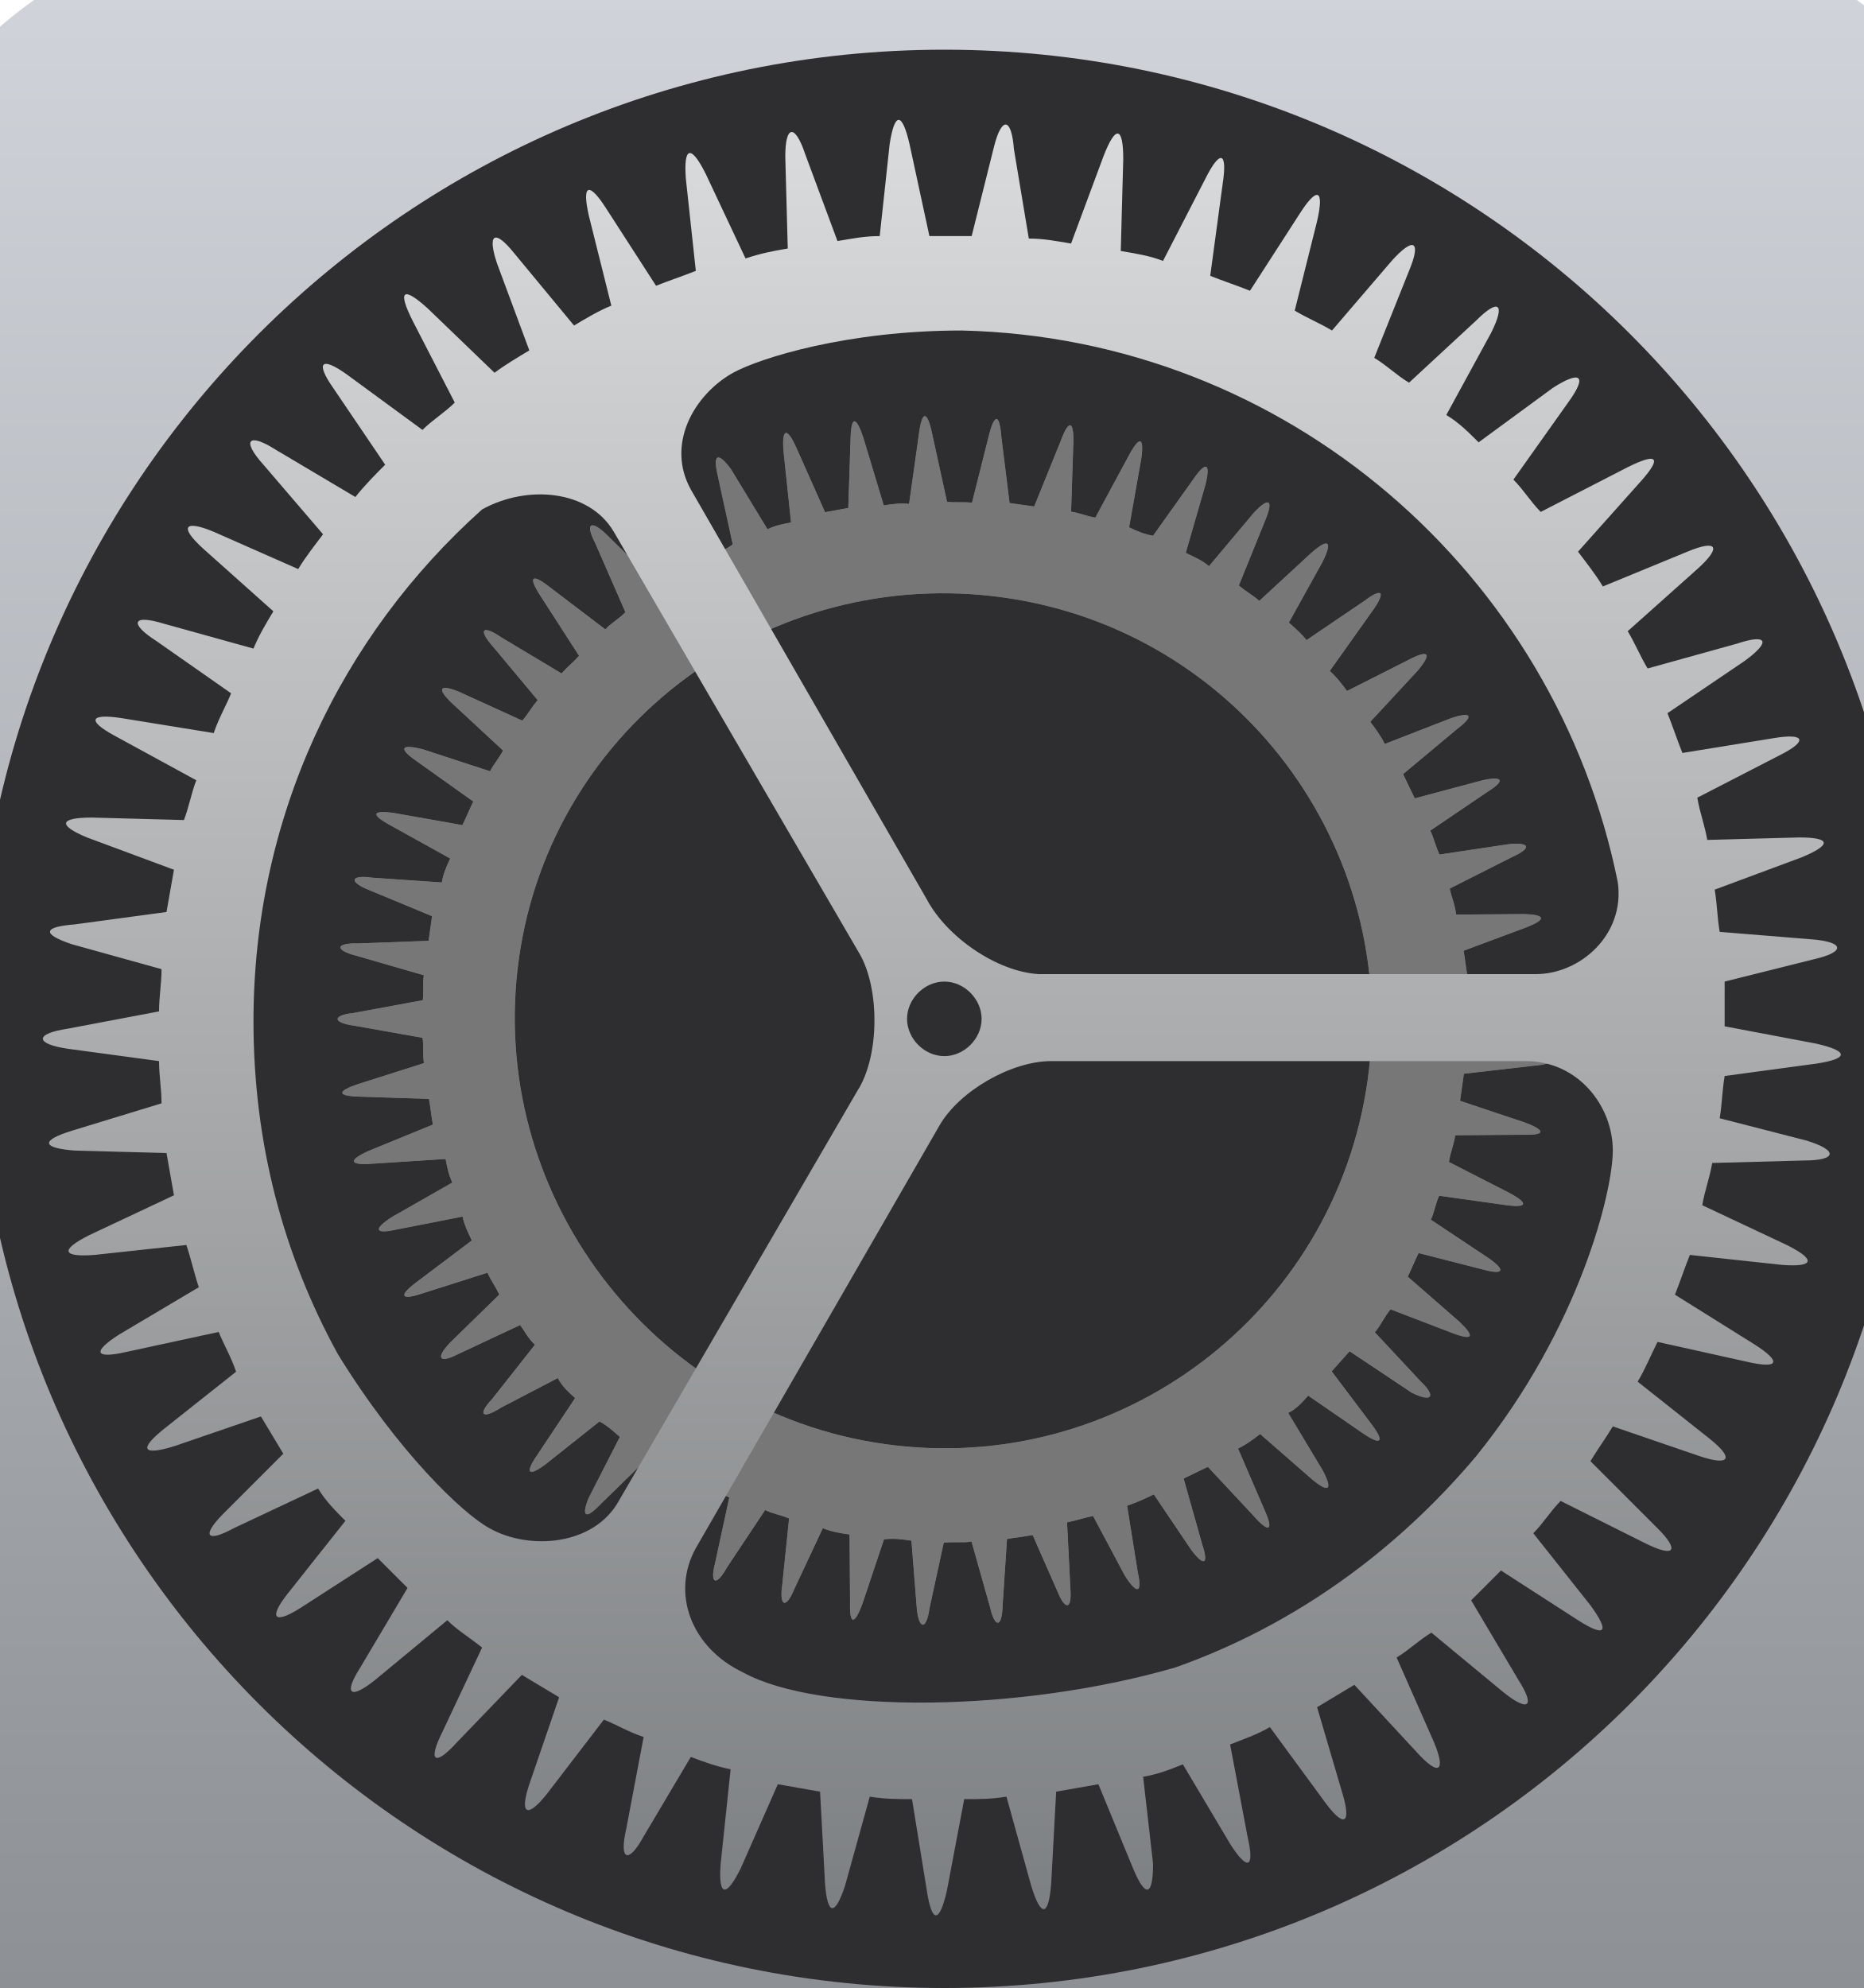
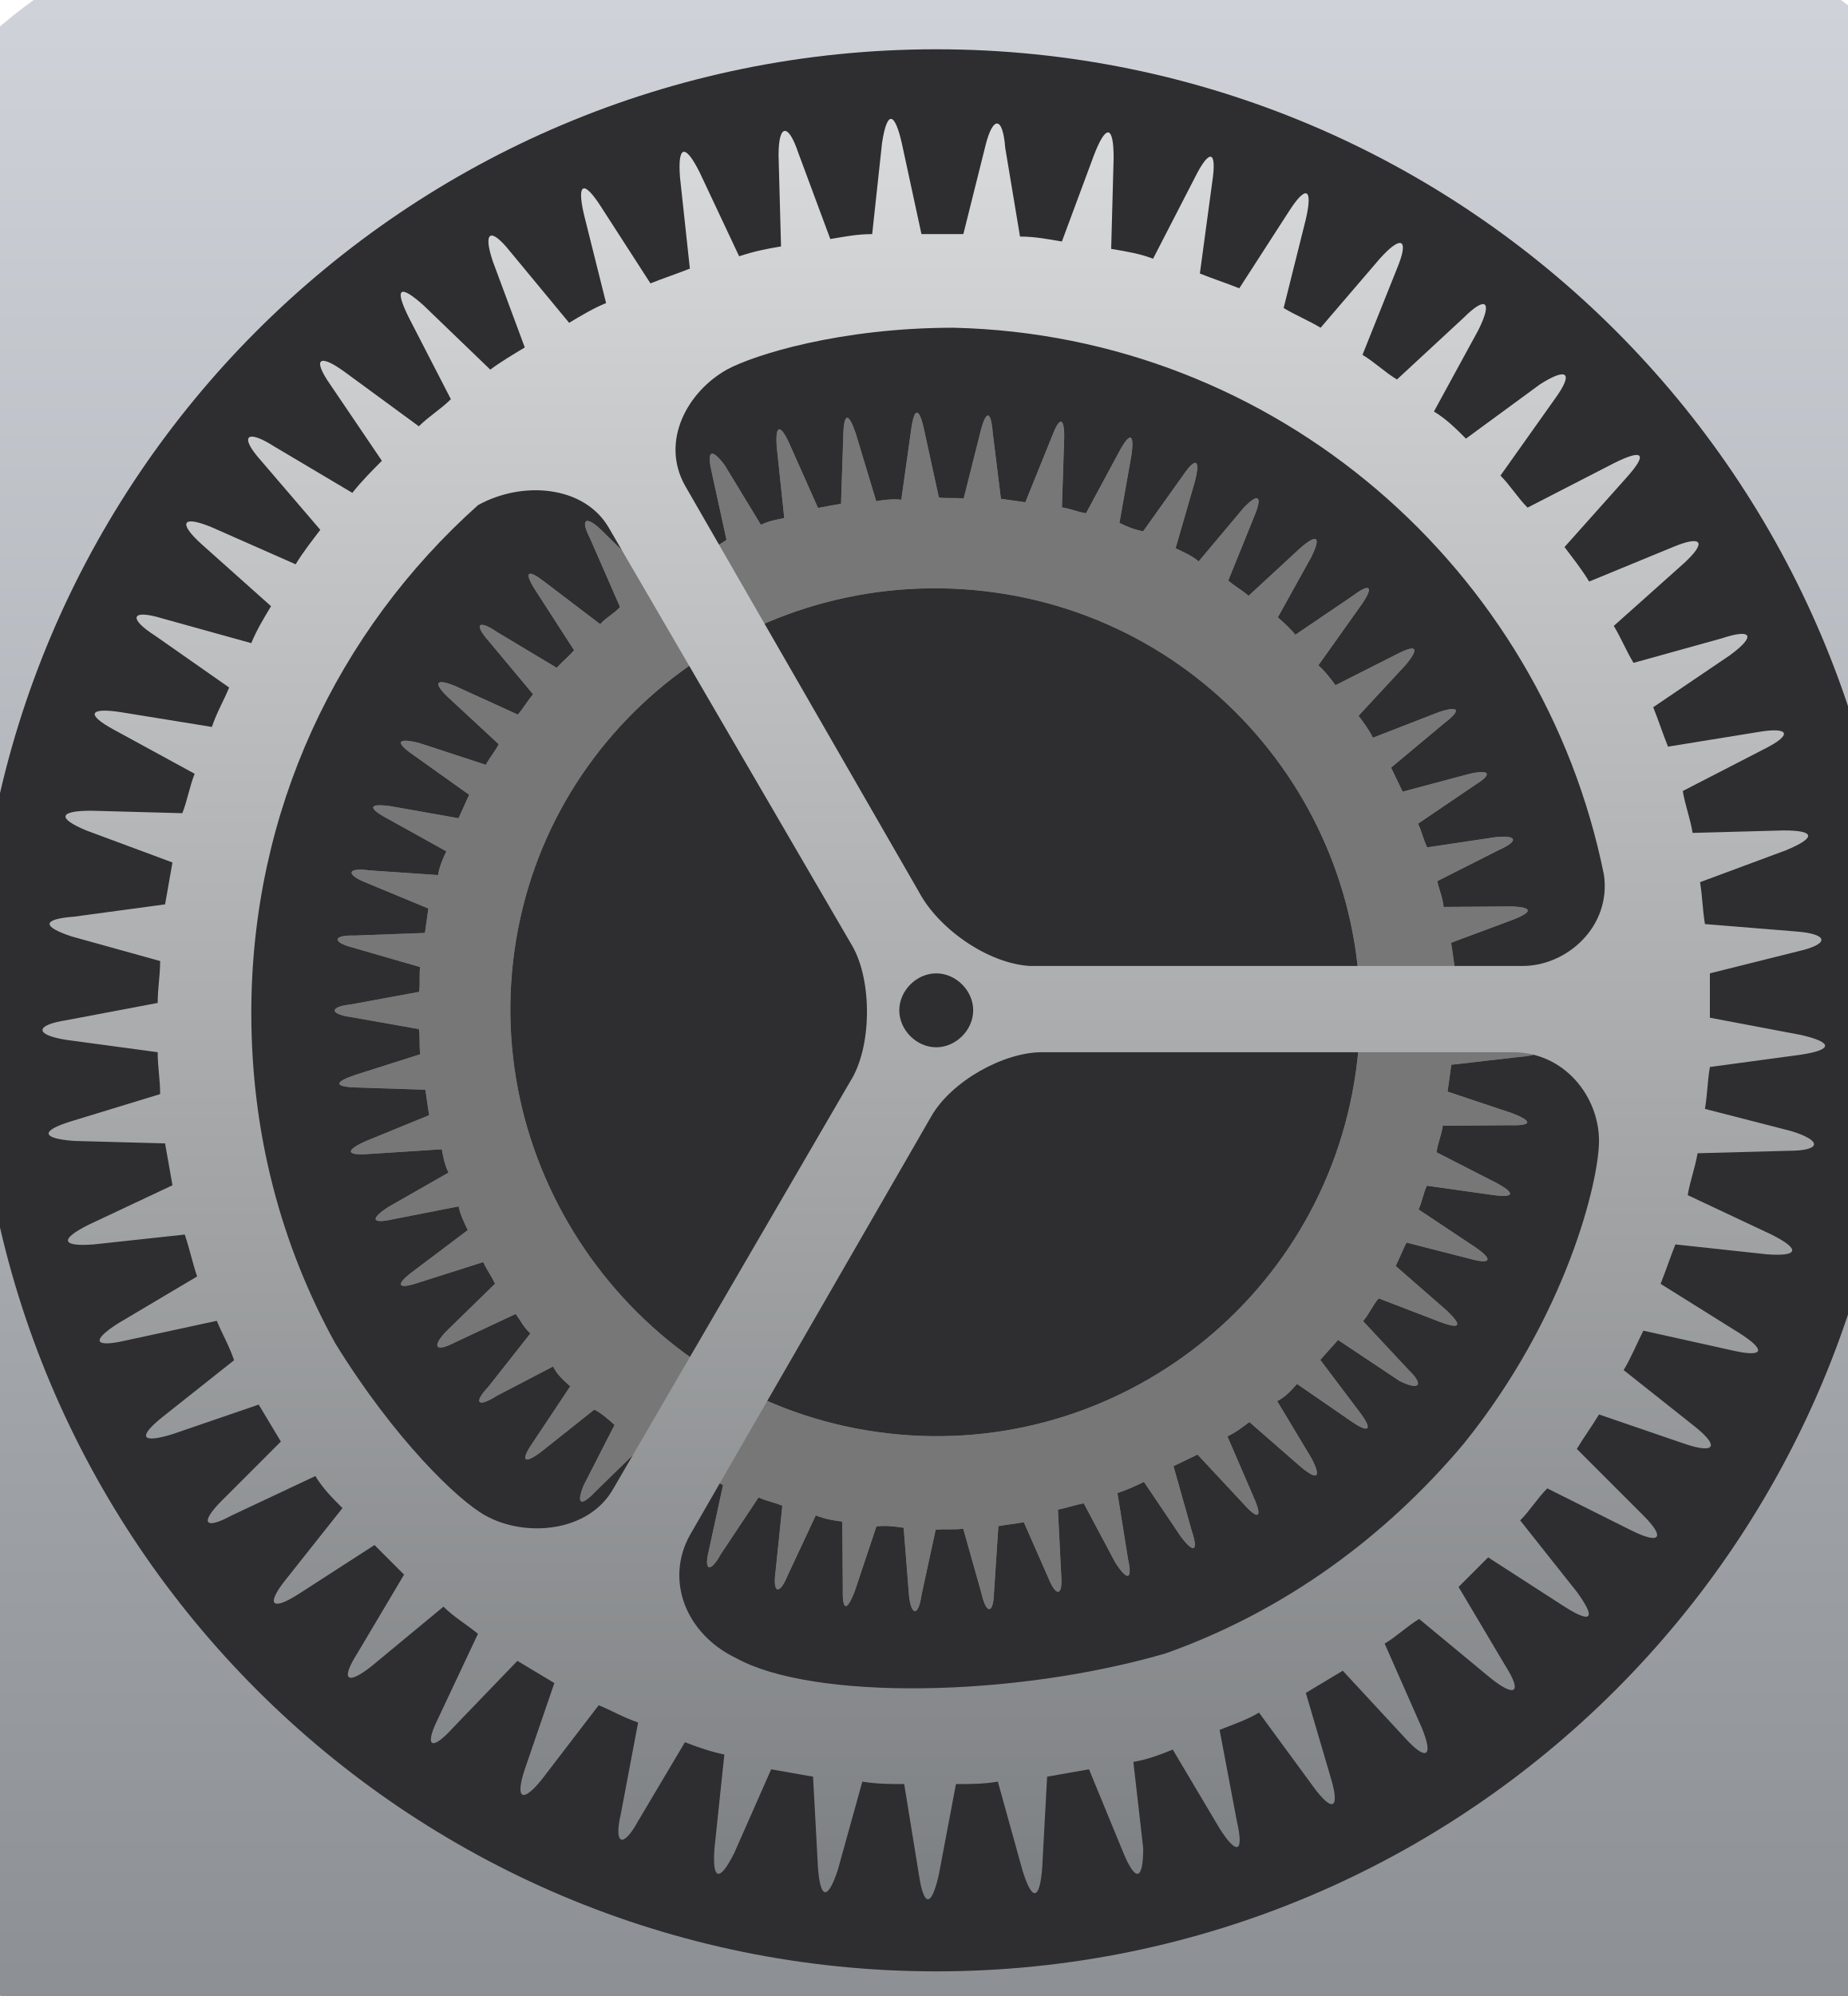
- <svg xmlns="http://www.w3.org/2000/svg" xml:space="preserve" id="apple-settings" x="0" y="0" version="1.1" viewBox="12 9 75 80">
+ <svg xmlns="http://www.w3.org/2000/svg" xml:space="preserve" id="apple-settings" x="0" y="0" version="1.1" viewBox="12 9 75 81">
  <g transform="scale(1)">
    <g id="Graphics-_x2F_-App-Icons-_x2F_-Settings-">
      <g id="Settings-Icon">
        <linearGradient id="Background_13_" x1="-185.017" x2="-185.017" y1="626.266" y2="624.767" gradientTransform="matrix(60 0 0 -60 11151 37581)" gradientUnits="userSpaceOnUse">
          <stop offset="0" stop-color="#D3D7DD" />
          <stop offset="1" stop-color="#888C90" />
        </linearGradient>
        <path id="Background_9_" d="M63.6 5c9 0 13.5 0 18.4 1.5 5.3 1.9 9.5 6.1 11.4 11.4C95 22.8 95 27.4 95 36.4v27.2c0 9 0 13.5-1.5 18.4-1.9 5.3-6.1 9.5-11.4 11.4-5 1.6-9.5 1.6-18.5 1.6H36.4c-9 0-13.5 0-18.4-1.5-5.4-2-9.5-6.1-11.5-11.5C5 77.2 5 72.7 5 63.6V36.4c0-9 0-13.5 1.5-18.4 2-5.3 6.1-9.5 11.5-11.4C22.8 5 27.3 5 36.4 5h27.2z" style="fill:url(#Background_13_)" />
        <circle id="Oval_3_" cx="50" cy="50" r="39" style="fill:#2e2e30" />
        <g id="Shape_3_">
          <g transform="rotate(8 30 30)">
            <path id="path-3_14_" d="M52.3 26.1h1l.7-2.8c.2-.9.4-.8.5 0l.3 2.8c.3 0 .7.1 1 .1l1-2.7c.3-.8.5-.8.5.1l-.1 2.8c.3.1.7.2 1 .2l1.3-2.5c.4-.8.6-.7.5.2l-.4 2.8c.3.1.7.2 1 .4l1.5-2.4c.5-.7.7-.6.5.2l-.7 2.8c.3.2.6.3.9.5l1.8-2.2c.6-.7.8-.6.5.3l-1 2.6c.3.2.6.4.8.6L67 28c.6-.6.8-.5.4.3L66 31c.3.2.5.4.8.7l2.3-1.6c.7-.5.9-.4.4.4l-1.6 2.3c.2.2.5.5.7.8l2.5-1.4c.8-.4.9-.2.3.4l-1.9 2.1.6.9 2.6-1.1c.8-.3.9-.1.3.4l-2.1 1.9c.2.3.3.6.5.9l2.7-.8c.8-.2 1 0 .2.5L72 39c.1.3.3.6.4 1l2.7-.4c.9-.1.9.1.2.5l-2.4 1.3c.1.3.2.7.3 1l2.8-.1c.9 0 .9.2.1.5l-2.6 1c.1.3.1.7.1 1l2.7.3c.9.1.9.3 0 .5l-2.7.7v1.1l2.7.5c.9.2.9.4 0 .5l-2.7.4c0 .4-.1.7-.1 1.1l2.6.9c.8.3.8.5-.1.5h-2.7c-.1.3-.1.7-.2 1l2.5 1.2c.8.4.7.6-.1.5l-2.7-.3c-.1.3-.2.7-.3 1l2.3 1.5c.7.5.7.7-.2.5l-2.6-.6c-.2.3-.3.7-.5 1l2.1 1.7c.7.5.6.8-.3.5L70.6 58l-.6.9 1.9 1.9c.6.6.5.8-.3.4L69.2 60c-.2.3-.4.6-.7.8l1.7 2.1c.5.7.4.9-.4.4l-2.3-1.5c-.3.3-.5.5-.8.7l1.4 2.3c.5.8.3.9-.4.3l-2.1-1.7-.9.6 1.1 2.5c.4.8.2.9-.4.3l-1.8-2c-.3.2-.6.4-1 .6l.8 2.6c.3.8.1.9-.5.2L61.3 66c-.3.1-.7.3-1 .4l.5 2.6c.2.9-.1.9-.5.2L59 67.1c-.3.1-.7.2-1 .3l.2 2.7c.1.9-.2.9-.5.1l-1.1-2.5c-.3.1-.7.1-1.1.2l-.2 2.7c0 .9-.3.9-.5.1l-.6-2.7c-.4 0-.7 0-1.1.1l-.5 2.7c-.2.9-.4.9-.5 0l-.4-2.7c-.4 0-.7 0-1.1-.1l-.8 2.6c-.2.8-.5.8-.5-.1l-.1-2.7c-.4-.1-.7-.1-1-.2L47 70.1c-.3.8-.6.8-.5-.1l.2-2.7c-.3-.1-.7-.2-1-.3l-1.4 2.4c-.4.8-.7.7-.5-.2l.5-2.7c-.3-.1-.6-.3-1-.4l-1.7 2.2c-.5.7-.7.6-.5-.2l.9-2.6c-.3-.2-.6-.4-.9-.5l-1.9 2c-.6.6-.8.5-.4-.3l1.2-2.5c-.3-.2-.6-.4-.8-.7L37.1 65c-.7.6-.9.4-.4-.3l1.4-2.4c-.3-.2-.5-.5-.7-.7l-2.3 1.5c-.7.5-.9.3-.4-.4l1.7-2.2c-.2-.3-.4-.5-.6-.8l-2.5 1.2c-.8.4-.9.2-.3-.4l2-2c-.2-.3-.4-.6-.5-.9l-2.6.9c-.8.3-.9.1-.2-.5l2.2-1.7c-.2-.3-.3-.6-.4-.9l-2.9.6c-.9.2-1 0-.2-.5l2.4-1.4c-.1-.3-.2-.7-.3-1l-2.8.3c-.9.1-.9-.1-.1-.5l2.5-1.2c-.1-.3-.1-.7-.2-1l-2.8-.1c-.9 0-.9-.3-.1-.5l2.7-.9c0-.3-.1-.7-.1-1l-2.8-.4c-.9-.1-.9-.4 0-.5l2.8-.5v-1l-2.7-.7c-.8-.2-.8-.5.1-.5l2.8-.2c0-.3.1-.7.2-1l-2.6-1c-.8-.3-.8-.5.1-.5l2.8.1c.1-.3.2-.7.3-1l-2.5-1.3c-.8-.4-.7-.6.2-.5l2.8.5c.1-.3.3-.6.4-.9l-2.3-1.6c-.7-.5-.6-.7.2-.5l2.7.8c.2-.3.3-.6.5-.9l-2.1-1.9c-.7-.6-.5-.8.3-.4l2.6 1.1c.2-.3.4-.5.6-.8l-1.9-2.2c-.6-.7-.4-.8.3-.4l2.5 1.4c.2-.3.5-.5.7-.8L36 30c-.5-.7-.3-.9.4-.4l2.3 1.7c.2-.2.5-.4.8-.6l-1.3-2.5c-.4-.8-.2-.9.4-.3l2.1 2c.3-.2.6-.4.8-.6l-1-2.7c-.3-.8-.1-.9.5-.3l1.8 2.2c.3-.2.6-.3.9-.4l-.7-2.8c-.2-.9 0-1 .5-.2l1.5 2.4.9-.3-.3-2.8c-.1-.9.1-.9.5-.1l1.2 2.6c.3-.1.7-.2 1-.2v-2.9c0-.9.2-.9.5-.1l1 2.7c.3 0 .7-.1 1-.1l.3-2.8c.1-.9.3-.9.5 0l.7 2.6zm.3 38.2c9.5 0 17.2-7.7 17.2-17.2s-7.7-17.2-17.2-17.2S35.3 37.5 35.3 47s7.8 17.3 17.3 17.3z" />
          </g>
          <g transform="rotate(8 30 30)">
            <path id="path-3_4_" d="M52.3 26.1h1l.7-2.8c.2-.9.4-.8.5 0l.3 2.8c.3 0 .7.1 1 .1l1-2.7c.3-.8.5-.8.5.1l-.1 2.8c.3.1.7.2 1 .2l1.3-2.5c.4-.8.6-.7.5.2l-.4 2.8c.3.1.7.2 1 .4l1.5-2.4c.5-.7.7-.6.5.2l-.7 2.8c.3.2.6.3.9.5l1.8-2.2c.6-.7.8-.6.5.3l-1 2.6c.3.2.6.4.8.6L67 28c.6-.6.8-.5.4.3L66 31c.3.2.5.4.8.7l2.3-1.6c.7-.5.9-.4.4.4l-1.6 2.3c.2.2.5.5.7.8l2.5-1.4c.8-.4.9-.2.3.4l-1.9 2.1.6.9 2.6-1.1c.8-.3.9-.1.3.4l-2.1 1.9c.2.3.3.6.5.9l2.7-.8c.8-.2 1 0 .2.5L72 39c.1.3.3.6.4 1l2.7-.4c.9-.1.9.1.2.5l-2.4 1.3c.1.3.2.7.3 1l2.8-.1c.9 0 .9.2.1.5l-2.6 1c.1.3.1.7.1 1l2.7.3c.9.1.9.3 0 .5l-2.7.7v1.1l2.7.5c.9.2.9.4 0 .5l-2.7.4c0 .4-.1.7-.1 1.1l2.6.9c.8.3.8.5-.1.5h-2.7c-.1.3-.1.7-.2 1l2.5 1.2c.8.4.7.6-.1.5l-2.7-.3c-.1.3-.2.7-.3 1l2.3 1.5c.7.5.7.7-.2.5l-2.6-.6c-.2.3-.3.7-.5 1l2.1 1.7c.7.5.6.8-.3.5L70.6 58l-.6.9 1.9 1.9c.6.6.5.8-.3.4L69.2 60c-.2.3-.4.6-.7.8l1.7 2.1c.5.7.4.9-.4.4l-2.3-1.5c-.3.3-.5.5-.8.7l1.4 2.3c.5.8.3.9-.4.3l-2.1-1.7-.9.6 1.1 2.5c.4.8.2.9-.4.3l-1.8-2c-.3.2-.6.4-1 .6l.8 2.6c.3.8.1.9-.5.2L61.3 66c-.3.1-.7.3-1 .4l.5 2.6c.2.9-.1.9-.5.2L59 67.1c-.3.1-.7.2-1 .3l.2 2.7c.1.9-.2.9-.5.1l-1.1-2.5c-.3.1-.7.1-1.1.2l-.2 2.7c0 .9-.3.9-.5.1l-.6-2.7c-.4 0-.7 0-1.1.1l-.5 2.7c-.2.9-.4.9-.5 0l-.4-2.7c-.4 0-.7 0-1.1-.1l-.8 2.6c-.2.8-.5.8-.5-.1l-.1-2.7c-.4-.1-.7-.1-1-.2L47 70.1c-.3.8-.6.8-.5-.1l.2-2.7c-.3-.1-.7-.2-1-.3l-1.4 2.4c-.4.8-.7.7-.5-.2l.5-2.7c-.3-.1-.6-.3-1-.4l-1.7 2.2c-.5.7-.7.6-.5-.2l.9-2.6c-.3-.2-.6-.4-.9-.5l-1.9 2c-.6.6-.8.5-.4-.3l1.2-2.5c-.3-.2-.6-.4-.8-.7L37.1 65c-.7.6-.9.4-.4-.3l1.4-2.4c-.3-.2-.5-.5-.7-.7l-2.3 1.5c-.7.5-.9.3-.4-.4l1.7-2.2c-.2-.3-.4-.5-.6-.8l-2.5 1.2c-.8.4-.9.2-.3-.4l2-2c-.2-.3-.4-.6-.5-.9l-2.6.9c-.8.3-.9.1-.2-.5l2.2-1.7c-.2-.3-.3-.6-.4-.9l-2.9.6c-.9.2-1 0-.2-.5l2.4-1.4c-.1-.3-.2-.7-.3-1l-2.8.3c-.9.1-.9-.1-.1-.5l2.5-1.2c-.1-.3-.1-.7-.2-1l-2.8-.1c-.9 0-.9-.3-.1-.5l2.7-.9c0-.3-.1-.7-.1-1l-2.8-.4c-.9-.1-.9-.4 0-.5l2.8-.5v-1l-2.7-.7c-.8-.2-.8-.5.1-.5l2.8-.2c0-.3.1-.7.2-1l-2.6-1c-.8-.3-.8-.5.1-.5l2.8.1c.1-.3.2-.7.3-1l-2.5-1.3c-.8-.4-.7-.6.2-.5l2.8.5c.1-.3.3-.6.4-.9l-2.3-1.6c-.7-.5-.6-.7.2-.5l2.7.8c.2-.3.3-.6.5-.9l-2.1-1.9c-.7-.6-.5-.8.3-.4l2.6 1.1c.2-.3.4-.5.6-.8l-1.9-2.2c-.6-.7-.4-.8.3-.4l2.5 1.4c.2-.3.5-.5.7-.8L36 30c-.5-.7-.3-.9.4-.4l2.3 1.7c.2-.2.5-.4.8-.6l-1.3-2.5c-.4-.8-.2-.9.4-.3l2.1 2c.3-.2.6-.4.8-.6l-1-2.7c-.3-.8-.1-.9.5-.3l1.8 2.2c.3-.2.6-.3.9-.4l-.7-2.8c-.2-.9 0-1 .5-.2l1.5 2.4.9-.3-.3-2.8c-.1-.9.1-.9.5-.1l1.2 2.6c.3-.1.7-.2 1-.2v-2.9c0-.9.2-.9.5-.1l1 2.7c.3 0 .7-.1 1-.1l.3-2.8c.1-.9.3-.9.5 0l.7 2.6zm.3 38.2c9.5 0 17.2-7.7 17.2-17.2s-7.7-17.2-17.2-17.2S35.3 37.5 35.3 47s7.8 17.3 17.3 17.3z" style="fill:#7f7f7f" />
          </g>
          <g transform="rotate(8 30 30)">
            <path id="path-3_15_" d="M52.3 26.1h1l.7-2.8c.2-.9.4-.8.5 0l.3 2.8c.3 0 .7.1 1 .1l1-2.7c.3-.8.5-.8.5.1l-.1 2.8c.3.1.7.2 1 .2l1.3-2.5c.4-.8.6-.7.5.2l-.4 2.8c.3.1.7.2 1 .4l1.5-2.4c.5-.7.7-.6.5.2l-.7 2.8c.3.2.6.3.9.5l1.8-2.2c.6-.7.8-.6.5.3l-1 2.6c.3.2.6.4.8.6L67 28c.6-.6.8-.5.4.3L66 31c.3.2.5.4.8.7l2.3-1.6c.7-.5.9-.4.4.4l-1.6 2.3c.2.2.5.5.7.8l2.5-1.4c.8-.4.9-.2.3.4l-1.9 2.1.6.9 2.6-1.1c.8-.3.9-.1.3.4l-2.1 1.9c.2.3.3.6.5.9l2.7-.8c.8-.2 1 0 .2.5L72 39c.1.3.3.6.4 1l2.7-.4c.9-.1.9.1.2.5l-2.4 1.3c.1.3.2.7.3 1l2.8-.1c.9 0 .9.2.1.5l-2.6 1c.1.3.1.7.1 1l2.7.3c.9.1.9.3 0 .5l-2.7.7v1.1l2.7.5c.9.2.9.4 0 .5l-2.7.4c0 .4-.1.7-.1 1.1l2.6.9c.8.3.8.5-.1.5h-2.7c-.1.3-.1.7-.2 1l2.5 1.2c.8.4.7.6-.1.5l-2.7-.3c-.1.3-.2.7-.3 1l2.3 1.5c.7.5.7.7-.2.5l-2.6-.6c-.2.3-.3.7-.5 1l2.1 1.7c.7.5.6.8-.3.5L70.6 58l-.6.9 1.9 1.9c.6.6.5.8-.3.4L69.2 60c-.2.3-.4.6-.7.8l1.7 2.1c.5.7.4.9-.4.4l-2.3-1.5c-.3.3-.5.5-.8.7l1.4 2.3c.5.8.3.9-.4.3l-2.1-1.7-.9.6 1.1 2.5c.4.8.2.9-.4.3l-1.8-2c-.3.2-.6.4-1 .6l.8 2.6c.3.8.1.9-.5.2L61.3 66c-.3.1-.7.3-1 .4l.5 2.6c.2.9-.1.9-.5.2L59 67.1c-.3.1-.7.2-1 .3l.2 2.7c.1.9-.2.9-.5.1l-1.1-2.5c-.3.1-.7.1-1.1.2l-.2 2.7c0 .9-.3.9-.5.1l-.6-2.7c-.4 0-.7 0-1.1.1l-.5 2.7c-.2.9-.4.9-.5 0l-.4-2.7c-.4 0-.7 0-1.1-.1l-.8 2.6c-.2.8-.5.8-.5-.1l-.1-2.7c-.4-.1-.7-.1-1-.2L47 70.1c-.3.8-.6.8-.5-.1l.2-2.7c-.3-.1-.7-.2-1-.3l-1.4 2.4c-.4.8-.7.7-.5-.2l.5-2.7c-.3-.1-.6-.3-1-.4l-1.7 2.2c-.5.7-.7.6-.5-.2l.9-2.6c-.3-.2-.6-.4-.9-.5l-1.9 2c-.6.6-.8.5-.4-.3l1.2-2.5c-.3-.2-.6-.4-.8-.7L37.1 65c-.7.6-.9.4-.4-.3l1.4-2.4c-.3-.2-.5-.5-.7-.7l-2.3 1.5c-.7.5-.9.3-.4-.4l1.7-2.2c-.2-.3-.4-.5-.6-.8l-2.5 1.2c-.8.4-.9.2-.3-.4l2-2c-.2-.3-.4-.6-.5-.9l-2.6.9c-.8.3-.9.1-.2-.5l2.2-1.7c-.2-.3-.3-.6-.4-.9l-2.9.6c-.9.2-1 0-.2-.5l2.4-1.4c-.1-.3-.2-.7-.3-1l-2.8.3c-.9.1-.9-.1-.1-.5l2.5-1.2c-.1-.3-.1-.7-.2-1l-2.8-.1c-.9 0-.9-.3-.1-.5l2.7-.9c0-.3-.1-.7-.1-1l-2.8-.4c-.9-.1-.9-.4 0-.5l2.8-.5v-1l-2.7-.7c-.8-.2-.8-.5.1-.5l2.8-.2c0-.3.1-.7.2-1l-2.6-1c-.8-.3-.8-.5.1-.5l2.8.1c.1-.3.2-.7.3-1l-2.5-1.3c-.8-.4-.7-.6.2-.5l2.8.5c.1-.3.3-.6.4-.9l-2.3-1.6c-.7-.5-.6-.7.2-.5l2.7.8c.2-.3.3-.6.5-.9l-2.1-1.9c-.7-.6-.5-.8.3-.4l2.6 1.1c.2-.3.4-.5.6-.8l-1.9-2.2c-.6-.7-.4-.8.3-.4l2.5 1.4c.2-.3.5-.5.7-.8L36 30c-.5-.7-.3-.9.4-.4l2.3 1.7c.2-.2.5-.4.8-.6l-1.3-2.5c-.4-.8-.2-.9.4-.3l2.1 2c.3-.2.6-.4.8-.6l-1-2.7c-.3-.8-.1-.9.5-.3l1.8 2.2c.3-.2.6-.3.9-.4l-.7-2.8c-.2-.9 0-1 .5-.2l1.5 2.4.9-.3-.3-2.8c-.1-.9.1-.9.5-.1l1.2 2.6c.3-.1.7-.2 1-.2v-2.9c0-.9.2-.9.5-.1l1 2.7c.3 0 .7-.1 1-.1l.3-2.8c.1-.9.3-.9.5 0l.7 2.6zm.3 38.2c9.5 0 17.2-7.7 17.2-17.2s-7.7-17.2-17.2-17.2S35.3 37.5 35.3 47s7.8 17.3 17.3 17.3z" style="fill:#777" />
          </g>
        </g>
        <g id="Shape_1_">
          <path d="M73.4 51.7H54.3c-1.6 0-3.7 1.1-4.5 2.6l-9.8 17c-1.1 1.8-.2 4 1.9 5 3.1 1.7 11.2 1.6 17.4-.2 4.8-1.7 8.9-4.7 12.1-8.5 4.2-5.3 5.5-10.7 5.5-12.3 0-1.8-1.4-3.6-3.5-3.6z" style="fill:none" />
          <circle cx="50" cy="50" r="1.5" style="fill:none" />
          <linearGradient id="SVGID_1_" x1="-184.161" x2="-184.161" y1="627.5" y2="626" gradientTransform="matrix(48.1623 0 0 -48.1543 8919.593 30230.77)" gradientUnits="userSpaceOnUse">
            <stop offset="0" stop-color="#D9DADB" />
            <stop offset="1" stop-color="#7D8082" />
          </linearGradient>
          <path d="M85.1 51.8c1.3-.2 1.3-.5 0-.8l-3.7-.7V50v-1.5l3.6-.9c1.3-.3 1.2-.7-.1-.8l-3.7-.3c-.1-.6-.1-1.1-.2-1.7l3.5-1.3c1.2-.5 1.2-.8-.1-.8l-3.7.1c-.1-.6-.3-1.1-.4-1.7l3.3-1.7c1.2-.6 1-.9-.2-.7l-3.7.6c-.2-.5-.4-1.1-.6-1.6l3.1-2.1c1.1-.8.9-1.1-.3-.7l-3.6 1c-.3-.5-.5-1-.8-1.5l2.8-2.5c1-.9.8-1.2-.4-.7l-3.4 1.4c-.3-.5-.7-1-1-1.4l2.5-2.8c.9-1 .7-1.2-.5-.6L74 29.6c-.4-.4-.7-.9-1.1-1.3l2.2-3.1c.8-1.1.5-1.3-.6-.6l-3 2.2c-.4-.4-.8-.8-1.3-1.1l1.8-3.3c.6-1.2.3-1.4-.6-.5l-2.7 2.5c-.5-.3-.9-.7-1.4-1l1.4-3.5c.5-1.2.2-1.4-.7-.4l-2.4 2.8c-.5-.3-1-.5-1.5-.8l.9-3.6c.3-1.3 0-1.4-.7-.3l-2 3.1c-.5-.2-1.1-.4-1.6-.6l.5-3.7c.2-1.3-.1-1.4-.7-.2l-1.7 3.3c-.5-.2-1.1-.3-1.7-.4l.1-3.7c0-1.3-.3-1.4-.8-.1l-1.3 3.5c-.6-.1-1.1-.2-1.7-.2l-.6-3.6c-.1-1.3-.5-1.3-.8-.1l-.9 3.6h-1.7l-.8-3.7c-.3-1.3-.6-1.3-.8 0l-.4 3.7c-.6 0-1.1.1-1.7.2l-1.3-3.5c-.4-1.2-.8-1.2-.8.1l.1 3.7c-.6.1-1.1.2-1.7.4L40.4 16c-.6-1.2-.9-1.1-.8.2l.4 3.7c-.5.2-1.1.4-1.6.6l-2-3.1c-.7-1.1-1-1-.7.3l.9 3.6c-.5.2-1 .5-1.5.8l-2.4-2.9c-.8-1-1.1-.8-.7.4l1.3 3.5c-.5.3-1 .6-1.4.9l-2.7-2.6c-1-.9-1.2-.7-.6.5l1.7 3.3c-.4.4-.9.7-1.3 1.1l-3-2.2c-1.1-.8-1.3-.5-.6.5l2.1 3.1c-.4.4-.8.8-1.2 1.3l-3.2-1.9c-1.1-.7-1.4-.4-.5.6l2.4 2.8c-.3.4-.7.9-1 1.4l-3.4-1.5c-1.2-.5-1.4-.2-.4.7l2.8 2.5c-.3.5-.6 1-.8 1.5l-3.6-1c-1.3-.4-1.4 0-.3.7l3 2.1c-.2.5-.5 1-.7 1.6l-3.7-.6c-1.3-.2-1.4.1-.3.7l3.3 1.8c-.2.5-.3 1.1-.5 1.6l-3.7-.1c-1.3 0-1.4.3-.2.8L19 44c-.1.6-.2 1.1-.3 1.7l-3.7.5c-1.3.1-1.3.4-.1.8l3.6 1c0 .6-.1 1.1-.1 1.7l-3.7.7c-1.3.2-1.3.6 0 .8l3.7.5c0 .6.1 1.1.1 1.7l-3.6 1.1c-1.3.4-1.2.7.1.8l3.7.1c.1.6.2 1.1.3 1.7l-3.4 1.6c-1.2.6-1.1.9.2.8l3.7-.4c.2.6.3 1.1.5 1.7l-3.2 1.9c-1.1.7-1 1 .3.7l3.7-.8c.2.5.5 1 .7 1.6l-2.9 2.3c-1 .8-.9 1.1.4.7l3.5-1.2.9 1.5-2.4 2.4c-.9.9-.7 1.2.4.6l3.4-1.6c.3.5.7.9 1.1 1.3l-2.3 2.9c-.8 1-.6 1.3.5.6l3.1-2 1.2 1.2-1.9 3.2c-.7 1.1-.4 1.3.6.5l2.9-2.4c.4.4.9.7 1.4 1.1l-1.6 3.4c-.6 1.2-.3 1.4.6.4l2.6-2.7 1.5.9-1.2 3.5c-.4 1.2-.1 1.4.7.4l2.3-3c.5.2 1 .5 1.6.7l-.7 3.7c-.3 1.3.1 1.4.7.3l1.9-3.2c.5.2 1.1.4 1.6.5L41 84c-.1 1.3.2 1.4.8.2l1.5-3.4c.6.1 1.1.2 1.7.3l.2 3.7c.1 1.3.4 1.3.8.1l1-3.6c.6.1 1.2.1 1.7.1l.6 3.7c.2 1.3.5 1.3.8 0l.7-3.7c.6 0 1.1 0 1.7-.1l1 3.6c.4 1.3.7 1.2.8-.1l.2-3.7c.6-.1 1.1-.2 1.7-.3l1.4 3.4c.5 1.2.8 1.1.8-.2l-.4-3.5c.6-.1 1.1-.3 1.6-.5l1.9 3.2c.7 1.1 1 1 .7-.3l-.7-3.7c.5-.2 1.1-.4 1.6-.7l2.2 3c.8 1.1 1.1.9.7-.4l-1-3.4 1.5-.9 2.5 2.7c.9 1 1.2.8.7-.4l-1.5-3.4c.5-.3.9-.7 1.4-1l2.9 2.4c1 .8 1.3.6.6-.5l-1.9-3.2 1.2-1.2 3.1 2c1.1.7 1.3.5.5-.6l-2.3-2.9c.4-.4.7-.9 1.1-1.3l3.4 1.7c1.2.6 1.4.3.5-.6L76 67.8c.3-.5.6-.9.9-1.4l3.5 1.2c1.2.4 1.4.1.4-.7l-2.9-2.3c.3-.5.5-1 .8-1.6l3.6.8c1.3.3 1.4 0 .3-.7l-3.2-2c.2-.5.4-1.1.6-1.6l3.7.4c1.3.1 1.4-.2.2-.8l-3.4-1.6c.1-.6.3-1.1.4-1.7l3.7-.1c1.3 0 1.4-.4.1-.8l-3.5-.9c.1-.6.1-1.1.2-1.7l3.7-.5zM36.9 69.4c-1 1.8-3.6 2-5.2 1.1-1.1-.6-3.7-3.1-6.1-7-2.2-4-3.4-8.5-3.4-13.4 0-8.2 3.5-15.5 9.2-20.6 1.8-1 4.3-.8 5.3.9l9.9 17c.8 1.4.8 4.1-.1 5.5l-9.6 16.5zm34.5-1.8c-3.2 3.8-7.3 6.8-12.1 8.5-6.2 1.8-14.3 1.9-17.4.2-2.1-1-2.9-3.2-1.9-5l9.8-17c.8-1.4 2.9-2.6 4.5-2.6h19.1c2.1 0 3.5 1.8 3.5 3.6 0 1.6-1.3 7.1-5.5 12.3zM48.5 50c0-.8.7-1.5 1.5-1.5s1.5.7 1.5 1.5-.7 1.5-1.5 1.5-1.5-.7-1.5-1.5zm25.3-1.8h-20c-1.7-.1-3.7-1.5-4.5-3l-9.5-16.5c-1-1.8.1-3.8 1.7-4.7 1.1-.6 4.6-1.7 9.2-1.7 13.1.3 23.9 9.8 26.4 22.2.3 2.1-1.5 3.7-3.3 3.7z" style="fill:url(#SVGID_1_)" />
        </g>
      </g>
    </g>
  </g>
</svg>
